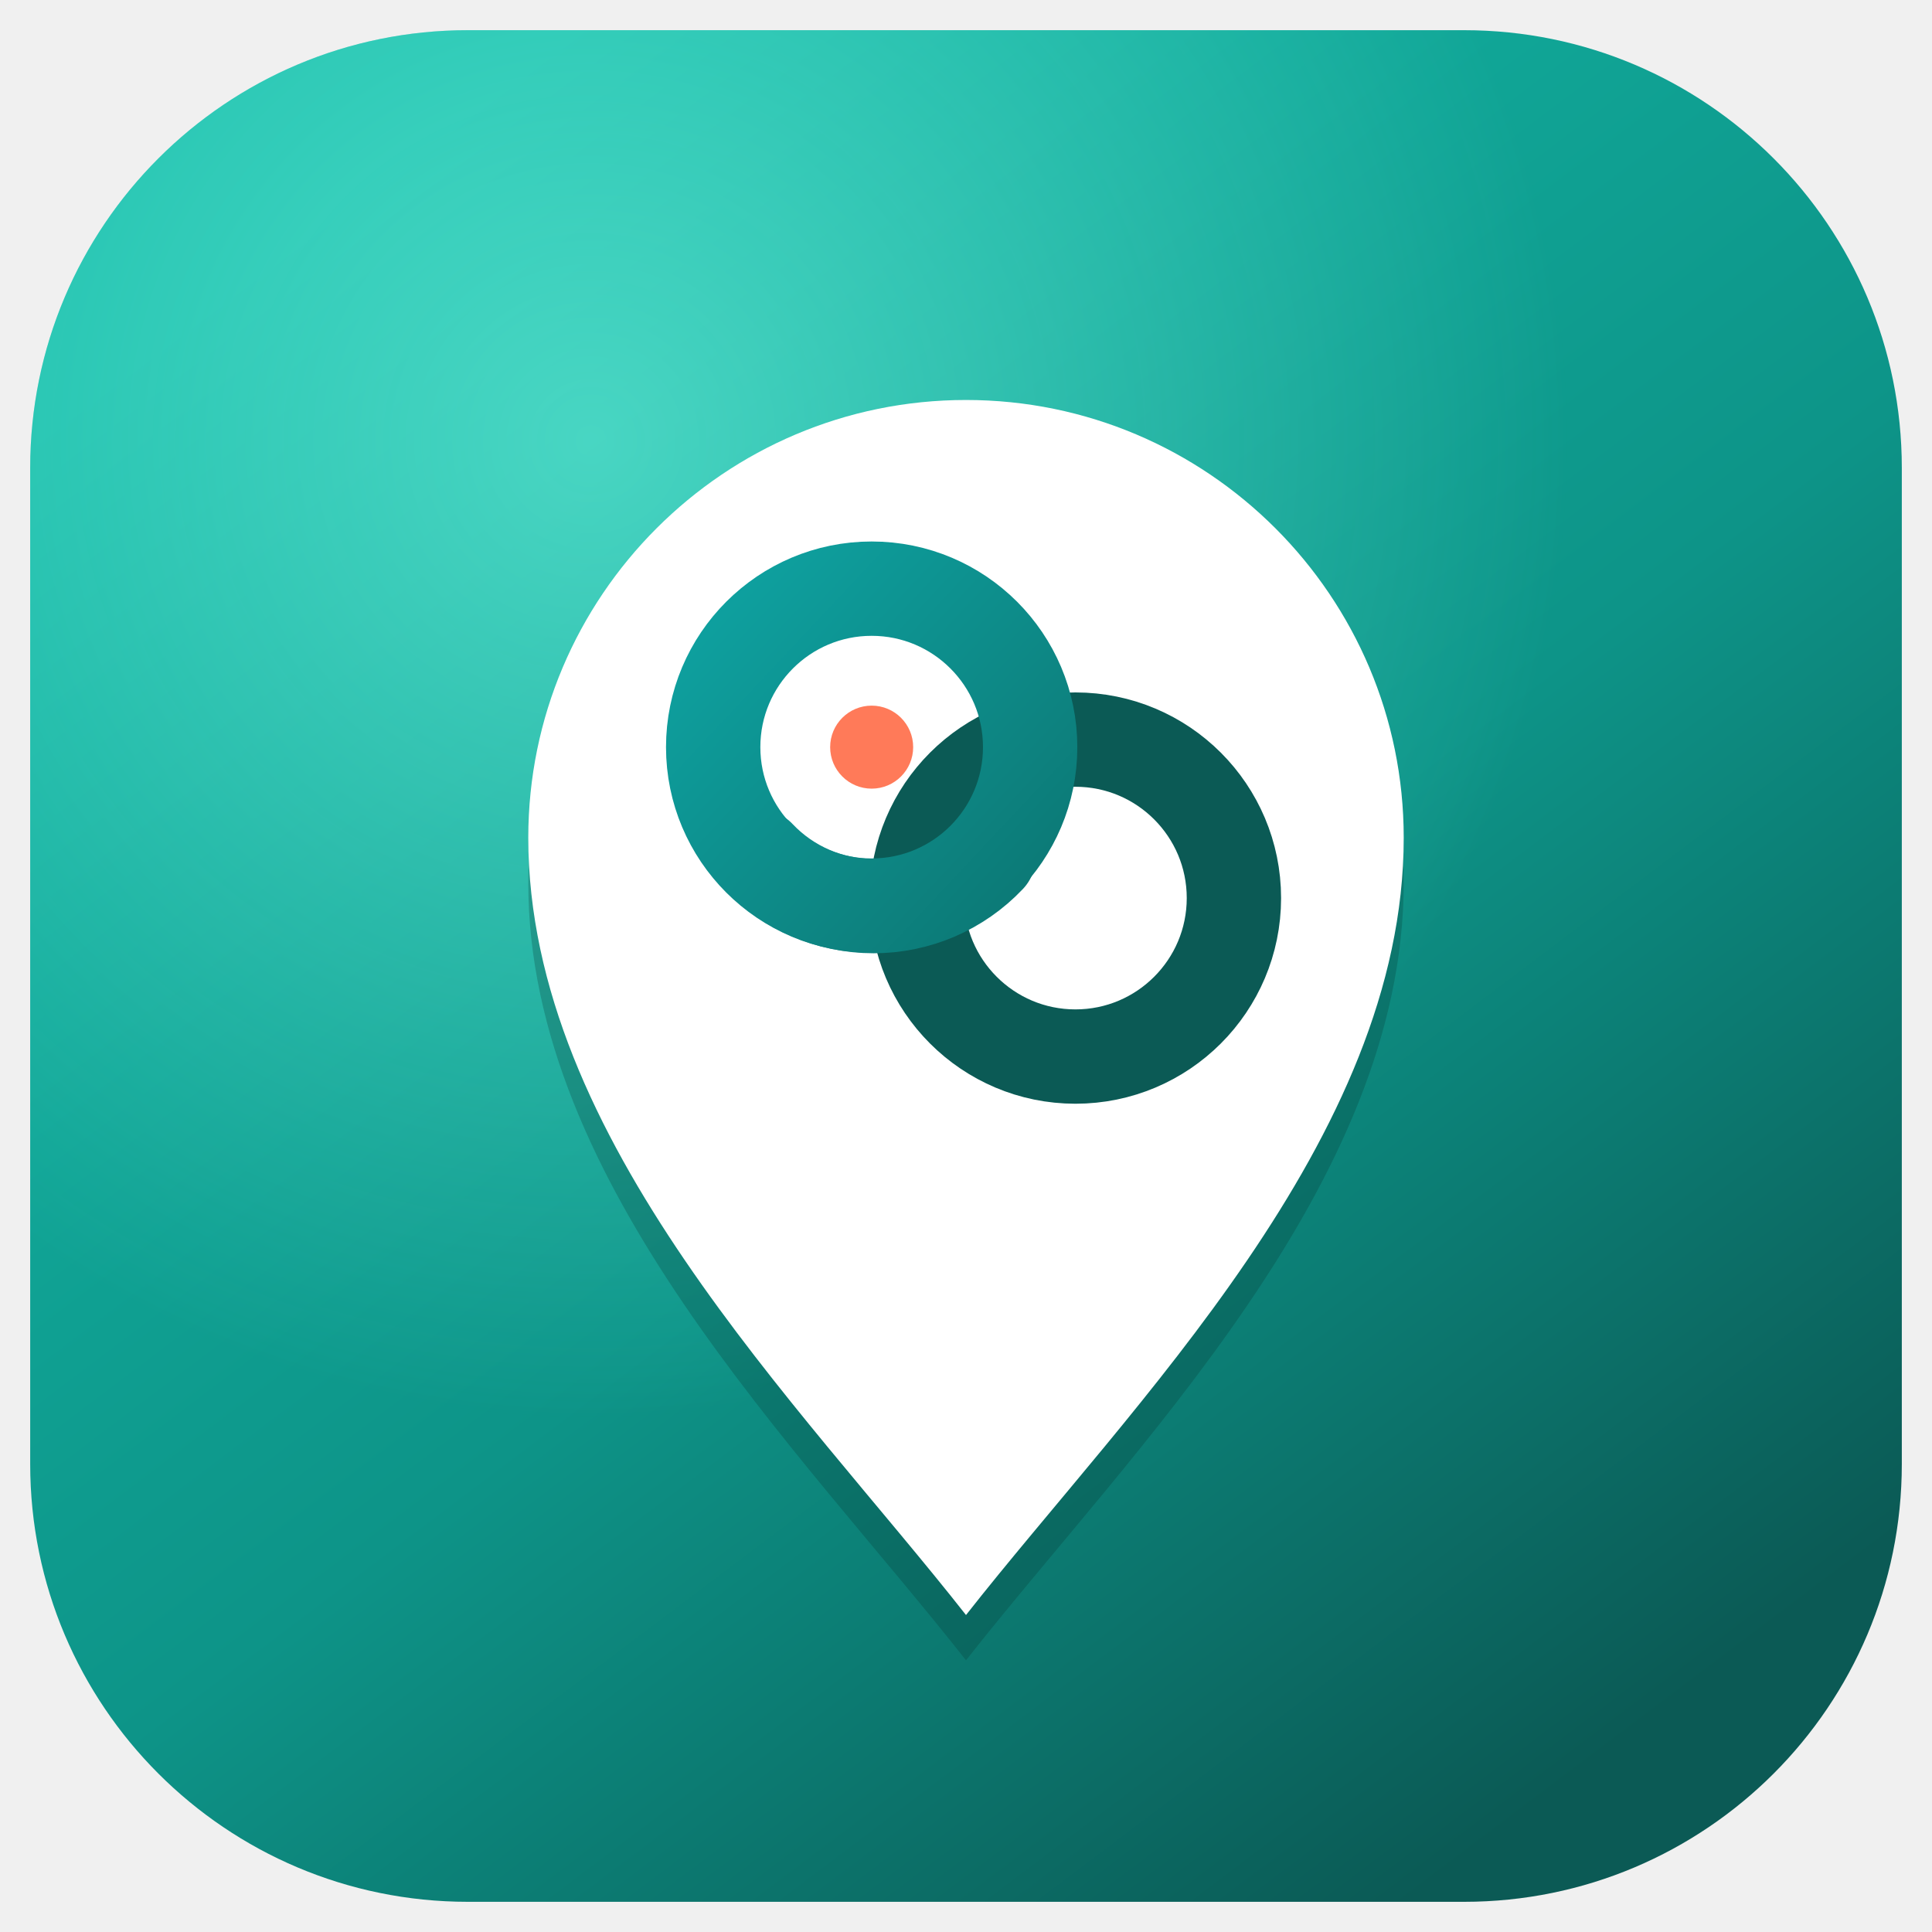
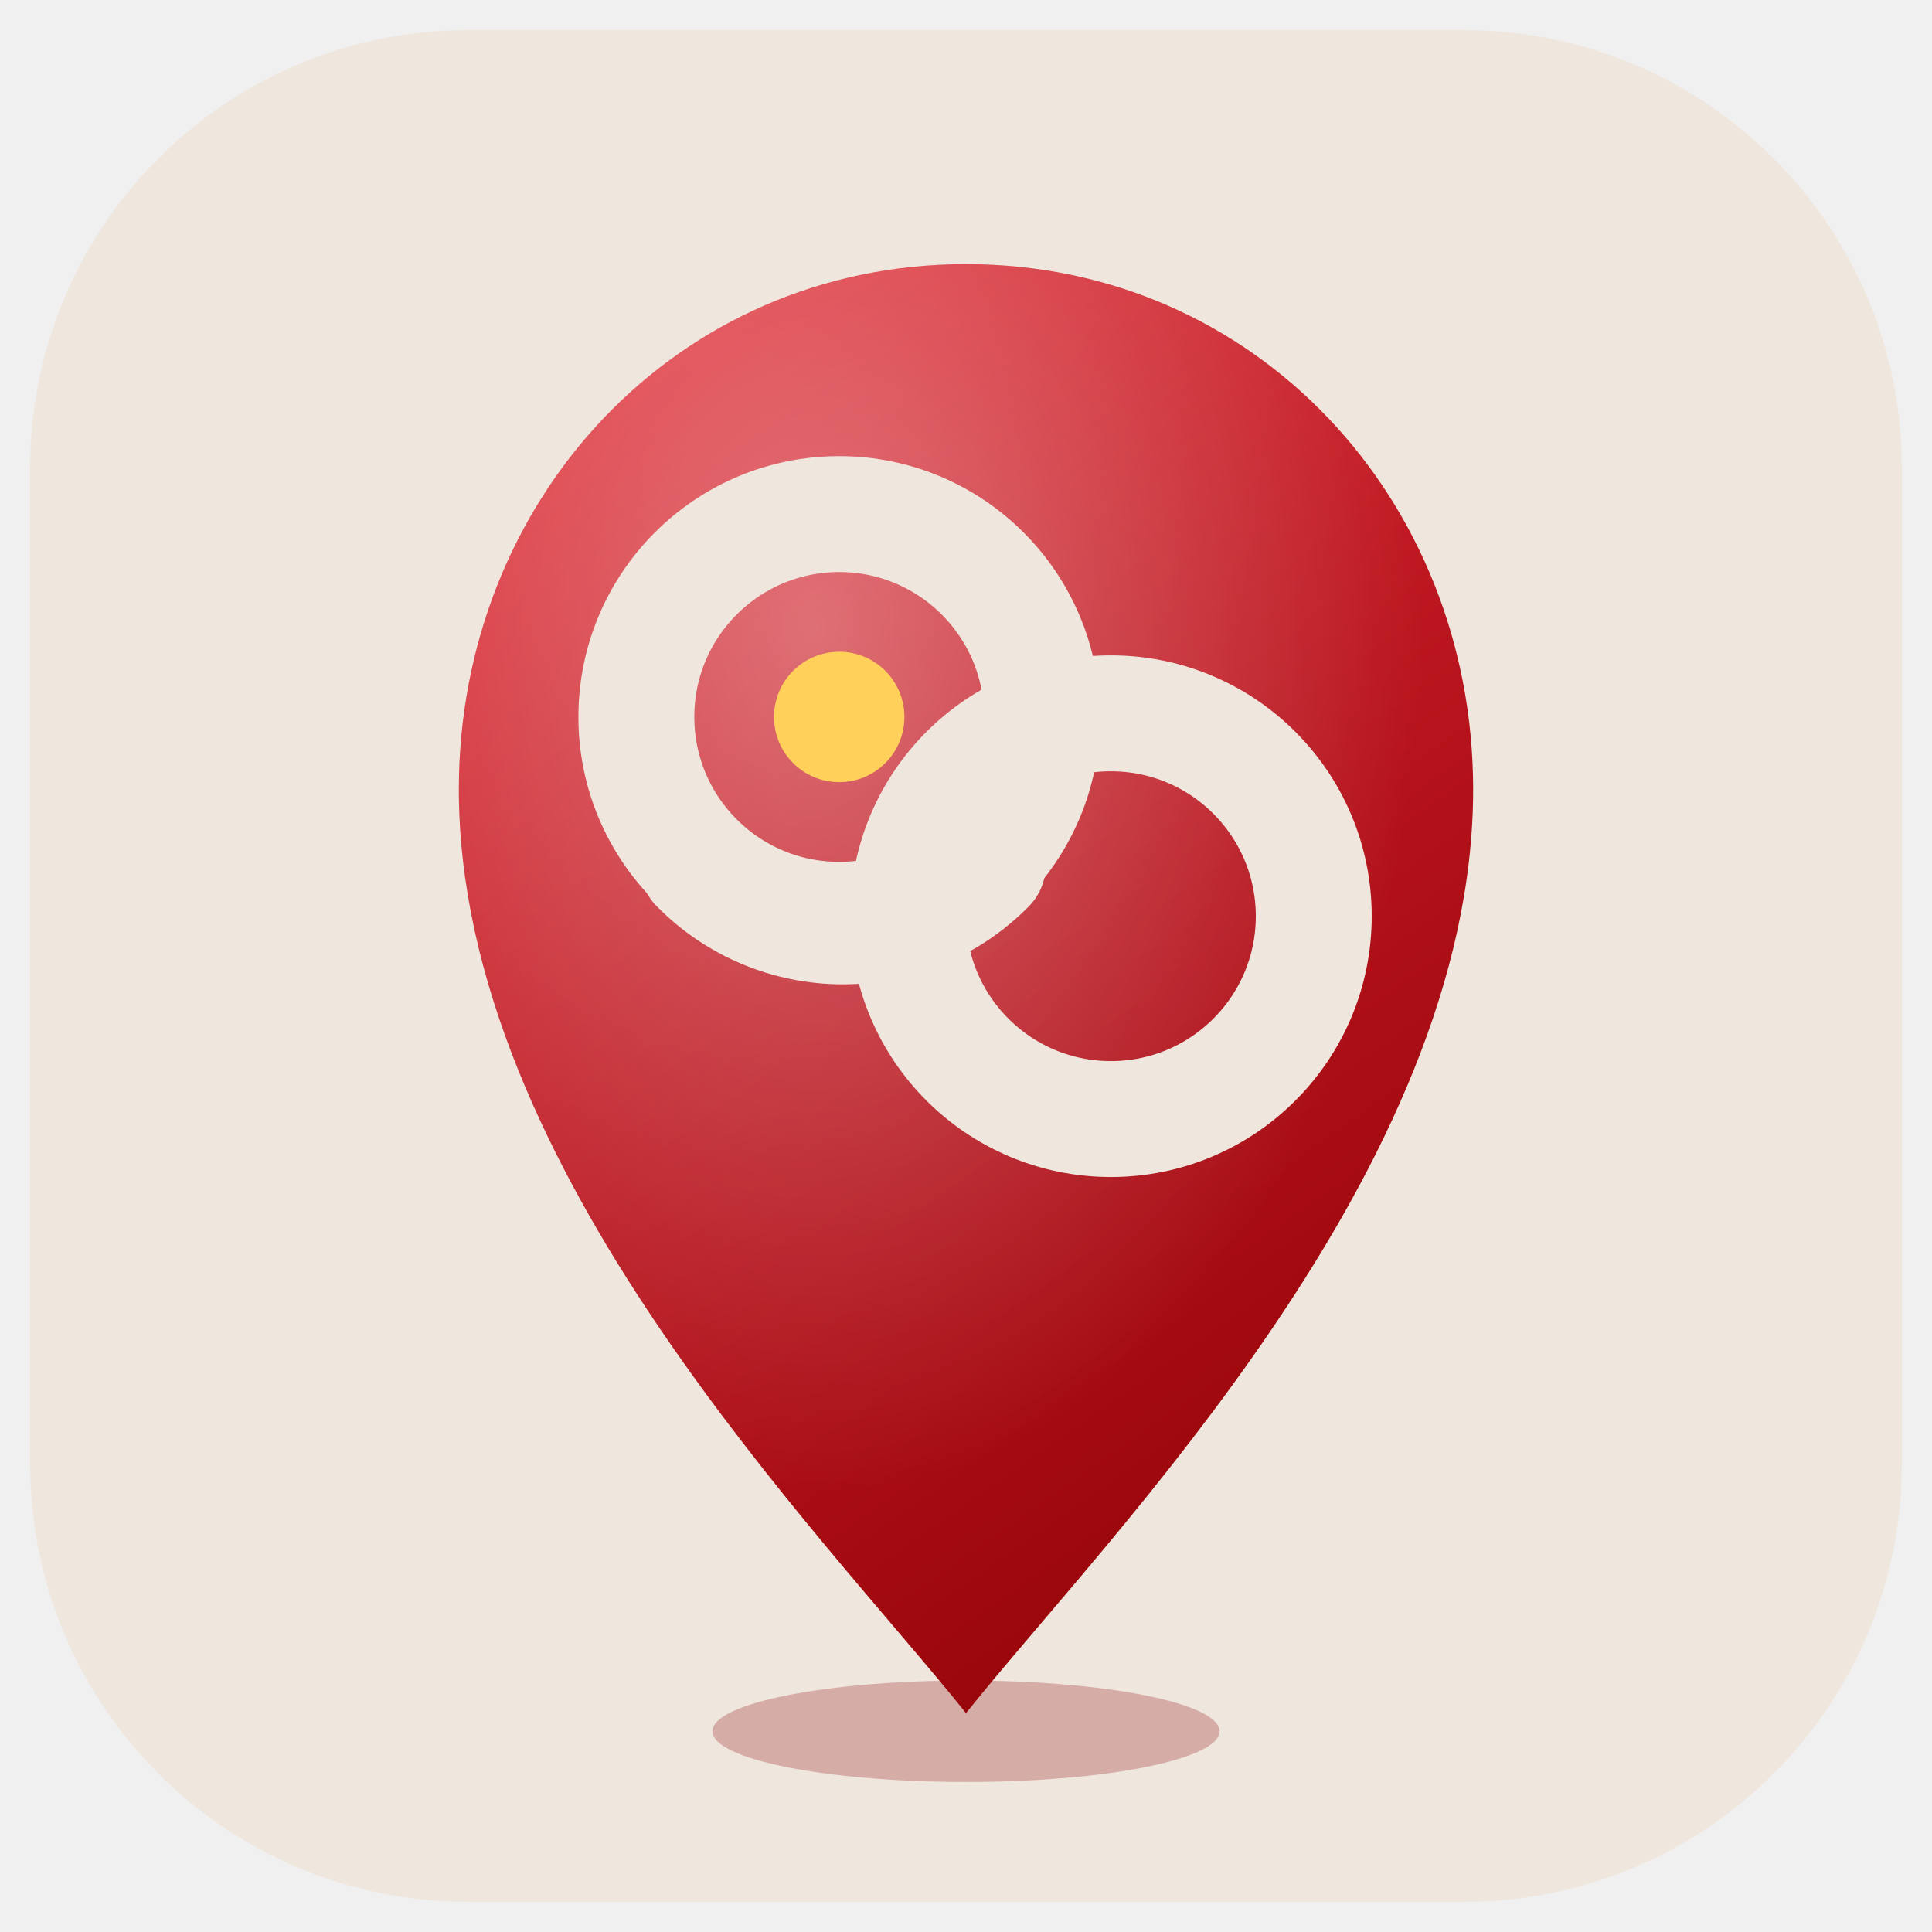
- <svg xmlns="http://www.w3.org/2000/svg" width="512" height="512" viewBox="0 0 512 512" fill="none" role="img" aria-label="Local Link icon">
-   <defs>
-     <linearGradient id="ll-bg" x1="96" y1="48" x2="416" y2="472" gradientUnits="userSpaceOnUse">
-       <stop offset="0" stop-color="#14B8A6" />
-       <stop offset="0.55" stop-color="#0D9488" />
-       <stop offset="1" stop-color="#0B5A55" />
-     </linearGradient>
-     <linearGradient id="ll-mark" x1="180" y1="150" x2="340" y2="300" gradientUnits="userSpaceOnUse">
-       <stop offset="0" stop-color="#0EA5A4" />
-       <stop offset="1" stop-color="#0B5A55" />
-     </linearGradient>
-     <radialGradient id="ll-glow" cx="0.3" cy="0.22" r="0.95">
-       <stop offset="0" stop-color="#7FFFE9" stop-opacity="0.5" />
-       <stop offset="0.55" stop-color="#7FFFE9" stop-opacity="0" />
-     </radialGradient>
-   </defs>
-   <rect x="8" y="8" width="496" height="496" rx="116" fill="url(#ll-bg)" />
-   <rect x="8" y="8" width="496" height="496" rx="116" fill="url(#ll-glow)" />
-   <path d="M256 106 C320 106 372 158 372 222 C372 302 300 372 256 428 C212 372 140 302 140 222 C140 158 192 106 256 106 Z" fill="#05322F" opacity="0.25" transform="translate(0,12)" />
-   <path d="M256 106 C320 106 372 158 372 222 C372 302 300 372 256 428 C212 372 140 302 140 222 C140 158 192 106 256 106 Z" fill="#FFFFFF" />
-   <g fill="none" stroke-linecap="round">
-     <circle cx="285" cy="238" r="42" stroke="#0B5A55" stroke-width="25" />
-     <circle cx="231" cy="198" r="42" stroke="url(#ll-mark)" stroke-width="25" />
-     <path d="M262 227 A42 42 0 0 1 201 227" stroke="url(#ll-mark)" stroke-width="25" fill="none" stroke-linecap="round" />
+ <svg xmlns="http://www.w3.org/2000/svg" width="512" height="512" viewBox="0 0 512 512" fill="none">
+   <rect x="8" y="8" width="496" height="496" rx="116" fill="#EFE6DD" />
+   <g transform="translate(256 262) scale(9.6) translate(-20 -22)">
+     <defs>
+       <linearGradient id="lg48" x1="6" y1="2" x2="34" y2="42" gradientUnits="userSpaceOnUse">
+         <stop stop-color="#E5333B" />
+         <stop offset=".55" stop-color="#B5121B" />
+         <stop offset="1" stop-color="#8A0002" />
+       </linearGradient>
+       <radialGradient id="lgs48" cx=".35" cy=".25" r=".6">
+         <stop stop-color="#fff" stop-opacity=".35" />
+         <stop offset="1" stop-color="#fff" stop-opacity="0" />
+       </radialGradient>
+     </defs>
+     <ellipse class="ll-shadow" cx="20" cy="42.5" rx="7" ry="1.4" fill="#8A0002" opacity=".25" />
+     <g class="ll-body">
+       <path d="M20 2c8 0 14 6.5 14 14.5C34 27 24 37 20 42 16 37 6 27 6 16.5 6 8.5 12 2 20 2Z" fill="url(#lg48)" />
+       <path d="M20 2c8 0 14 6.5 14 14.5C34 27 24 37 20 42 16 37 6 27 6 16.5 6 8.5 12 2 20 2Z" fill="url(#lgs48)" />
+       <g fill="none" stroke="#EFE6DD" stroke-width="3.2" stroke-linecap="round">
+         <circle class="ll-c1" cx="24" cy="20" r="5.6" />
+         <circle class="ll-c2" cx="16.5" cy="14.5" r="5.6" />
+         <path d="M20.6 18.6a5.6 5.6 0 0 1-8 0" />
+       </g>
+       <circle class="ll-dot" cx="16.5" cy="14.5" r="1.8" fill="#FFD15A" />
+     </g>
  </g>
-   <circle cx="231" cy="198" r="11" fill="#FF7A59" />
</svg>
